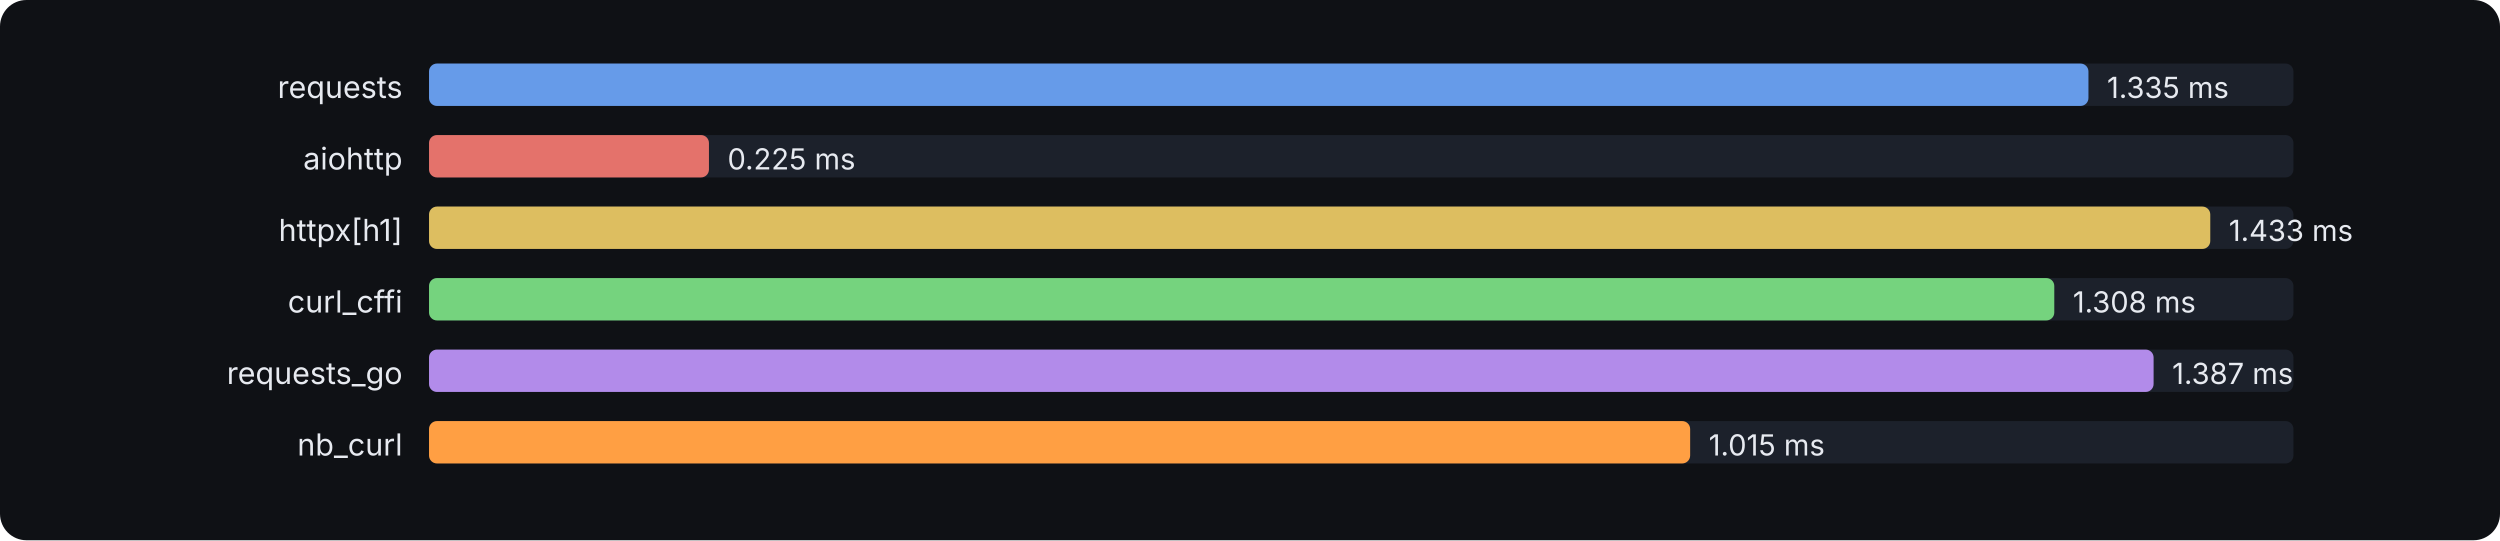
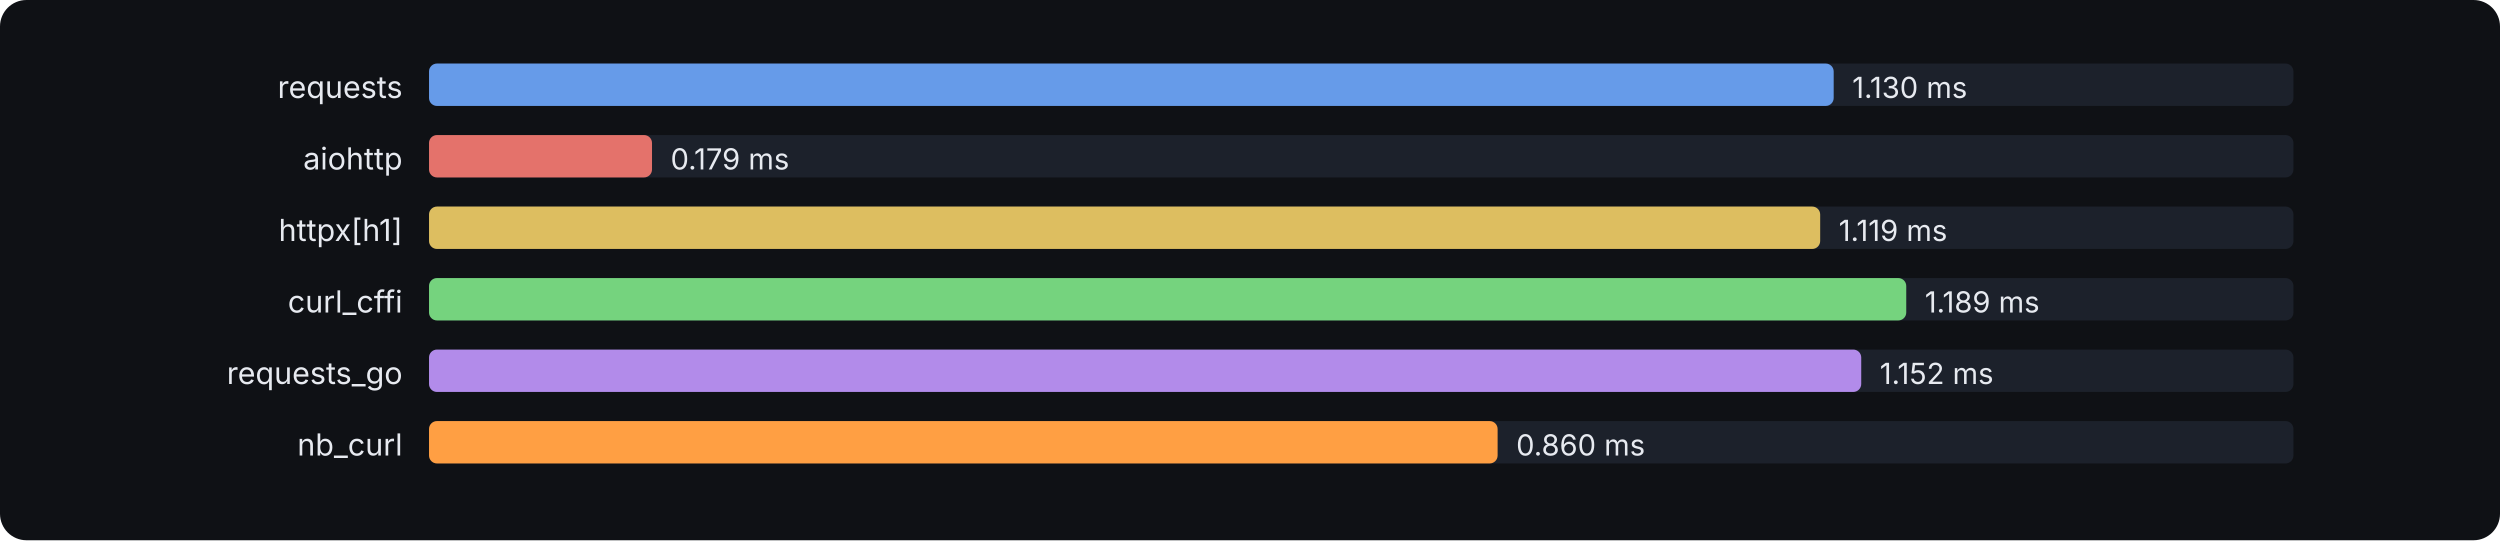
<svg xmlns="http://www.w3.org/2000/svg" viewBox="-12 -12 944 204" width="944" height="204" role="img" font-family="-apple-system, BlinkMacSystemFont, 'Segoe UI', 'PingFang SC', 'Microsoft YaHei', sans-serif">
  <rect x="-12" y="-12" width="944" height="204" fill="#0f1115" rx="10" />
  <text x="140" y="25" fill="#e7eaf0" font-size="11.5" text-anchor="end">requests</text>
  <rect x="150" y="12" width="704" height="16" fill="#1c212b" rx="3" />
-   <rect x="150" y="12" width="626.6" height="16" fill="#6ea8fe" rx="3" opacity="0.9" />
-   <text x="783.6" y="25" fill="#e7eaf0" font-size="11">1.335 ms</text>
+   <rect x="150" y="12" width="530.4" height="16" fill="#6ea8fe" rx="3" opacity="0.9" />
+   <text x="687.4" y="25" fill="#e7eaf0" font-size="11">1.130 ms</text>
  <text x="140" y="52" fill="#e7eaf0" font-size="11.5" text-anchor="end">aiohttp</text>
  <rect x="150" y="39" width="704" height="16" fill="#1c212b" rx="3" />
-   <rect x="150" y="39" width="105.7" height="16" fill="#f97b72" rx="3" opacity="0.9" />
-   <text x="262.7" y="52" fill="#e7eaf0" font-size="11">0.225 ms</text>
+   <rect x="150" y="39" width="84.2" height="16" fill="#f97b72" rx="3" opacity="0.9" />
+   <text x="241.2" y="52" fill="#e7eaf0" font-size="11">0.179 ms</text>
  <text x="140" y="79" fill="#e7eaf0" font-size="11.5" text-anchor="end">httpx[h1]</text>
  <rect x="150" y="66" width="704" height="16" fill="#1c212b" rx="3" />
-   <rect x="150" y="66" width="672.6" height="16" fill="#f2cf66" rx="3" opacity="0.9" />
-   <text x="829.6" y="79" fill="#e7eaf0" font-size="11">1.433 ms</text>
+   <rect x="150" y="66" width="525.3" height="16" fill="#f2cf66" rx="3" opacity="0.9" />
+   <text x="682.3" y="79" fill="#e7eaf0" font-size="11">1.119 ms</text>
  <text x="140" y="106" fill="#e7eaf0" font-size="11.5" text-anchor="end">curl_cffi</text>
  <rect x="150" y="93" width="704" height="16" fill="#1c212b" rx="3" />
-   <rect x="150" y="93" width="613.7" height="16" fill="#7ee787" rx="3" opacity="0.9" />
-   <text x="770.7" y="106" fill="#e7eaf0" font-size="11">1.308 ms</text>
+   <rect x="150" y="93" width="557.8" height="16" fill="#7ee787" rx="3" opacity="0.9" />
+   <text x="714.8" y="106" fill="#e7eaf0" font-size="11">1.189 ms</text>
  <text x="140" y="133" fill="#e7eaf0" font-size="11.5" text-anchor="end">requests_go</text>
  <rect x="150" y="120" width="704" height="16" fill="#1c212b" rx="3" />
-   <rect x="150" y="120" width="651.2" height="16" fill="#c297ff" rx="3" opacity="0.9" />
-   <text x="808.2" y="133" fill="#e7eaf0" font-size="11">1.387 ms</text>
+   <rect x="150" y="120" width="540.8" height="16" fill="#c297ff" rx="3" opacity="0.9" />
+   <text x="697.8" y="133" fill="#e7eaf0" font-size="11">1.152 ms</text>
  <text x="140" y="160" fill="#e7eaf0" font-size="11.5" text-anchor="end">nb_curl</text>
  <rect x="150" y="147" width="704" height="16" fill="#1c212b" rx="3" />
-   <rect x="150" y="147" width="476.2" height="16" fill="#ff9f43" rx="3" opacity="1" />
-   <text x="633.2" y="160" fill="#e7eaf0" font-size="11">1.015 ms</text>
+   <rect x="150" y="147" width="403.5" height="16" fill="#ff9f43" rx="3" opacity="1" />
+   <text x="560.5" y="160" fill="#e7eaf0" font-size="11">0.860 ms</text>
</svg>
